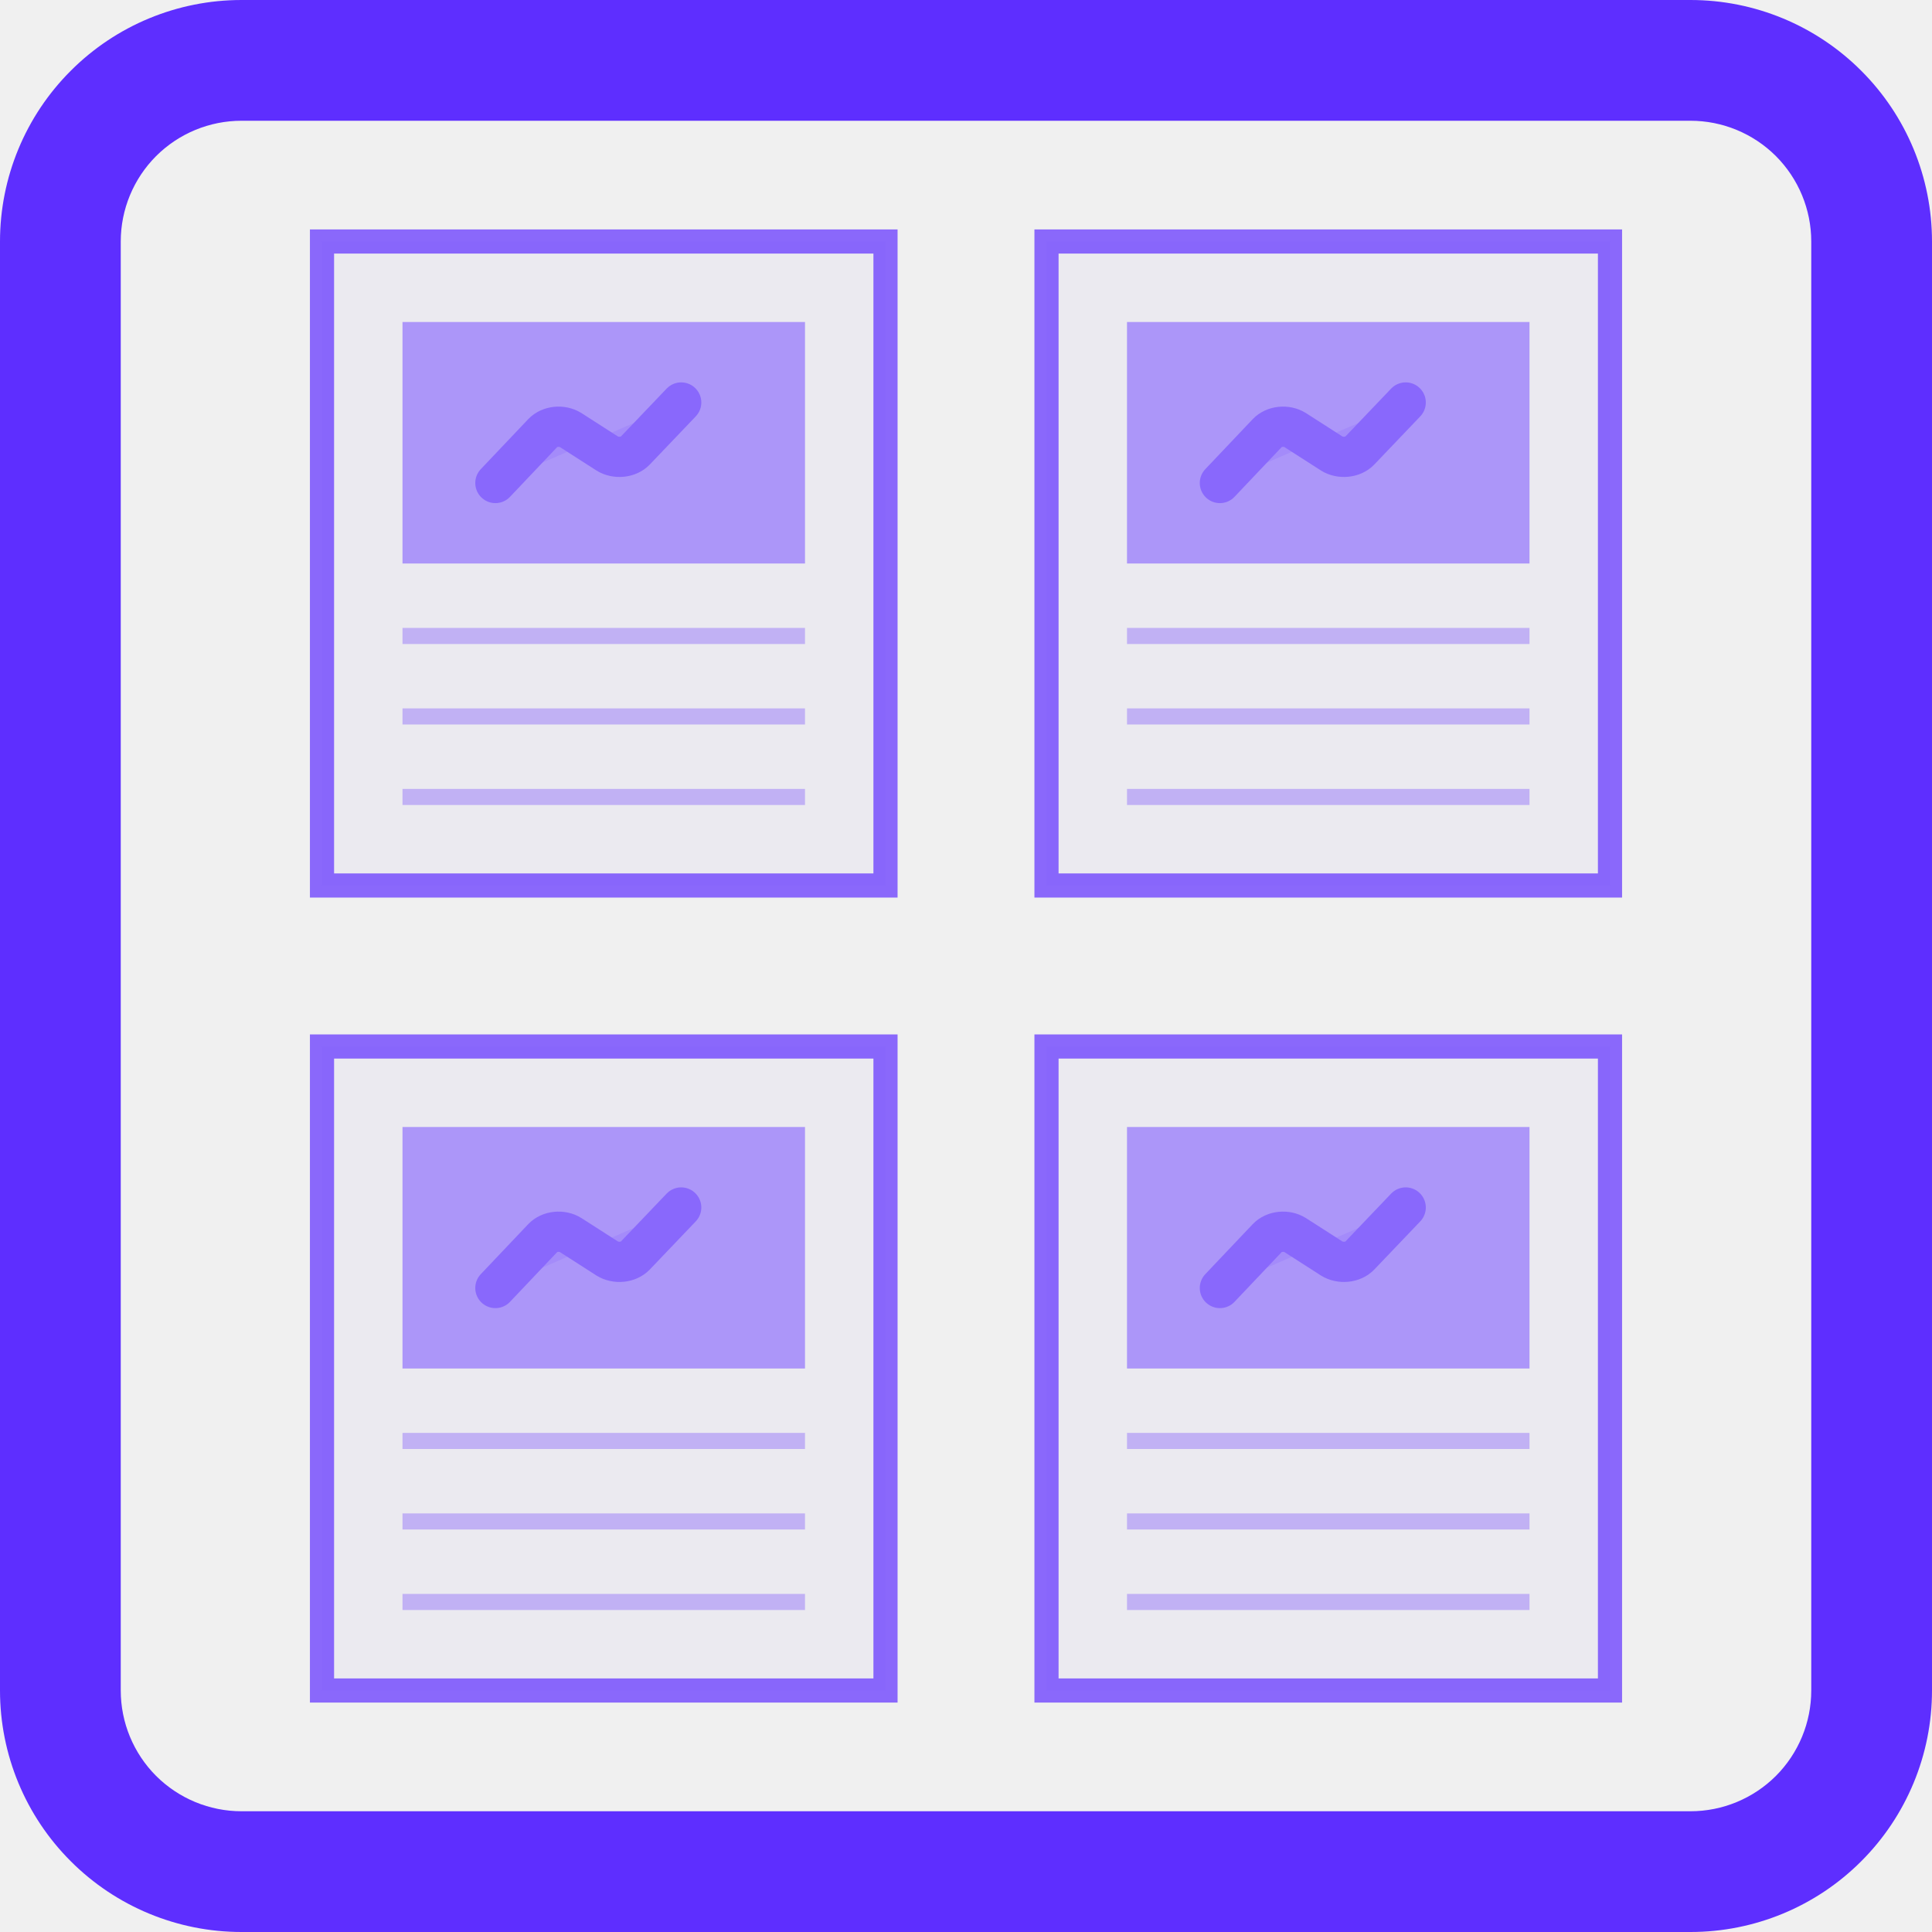
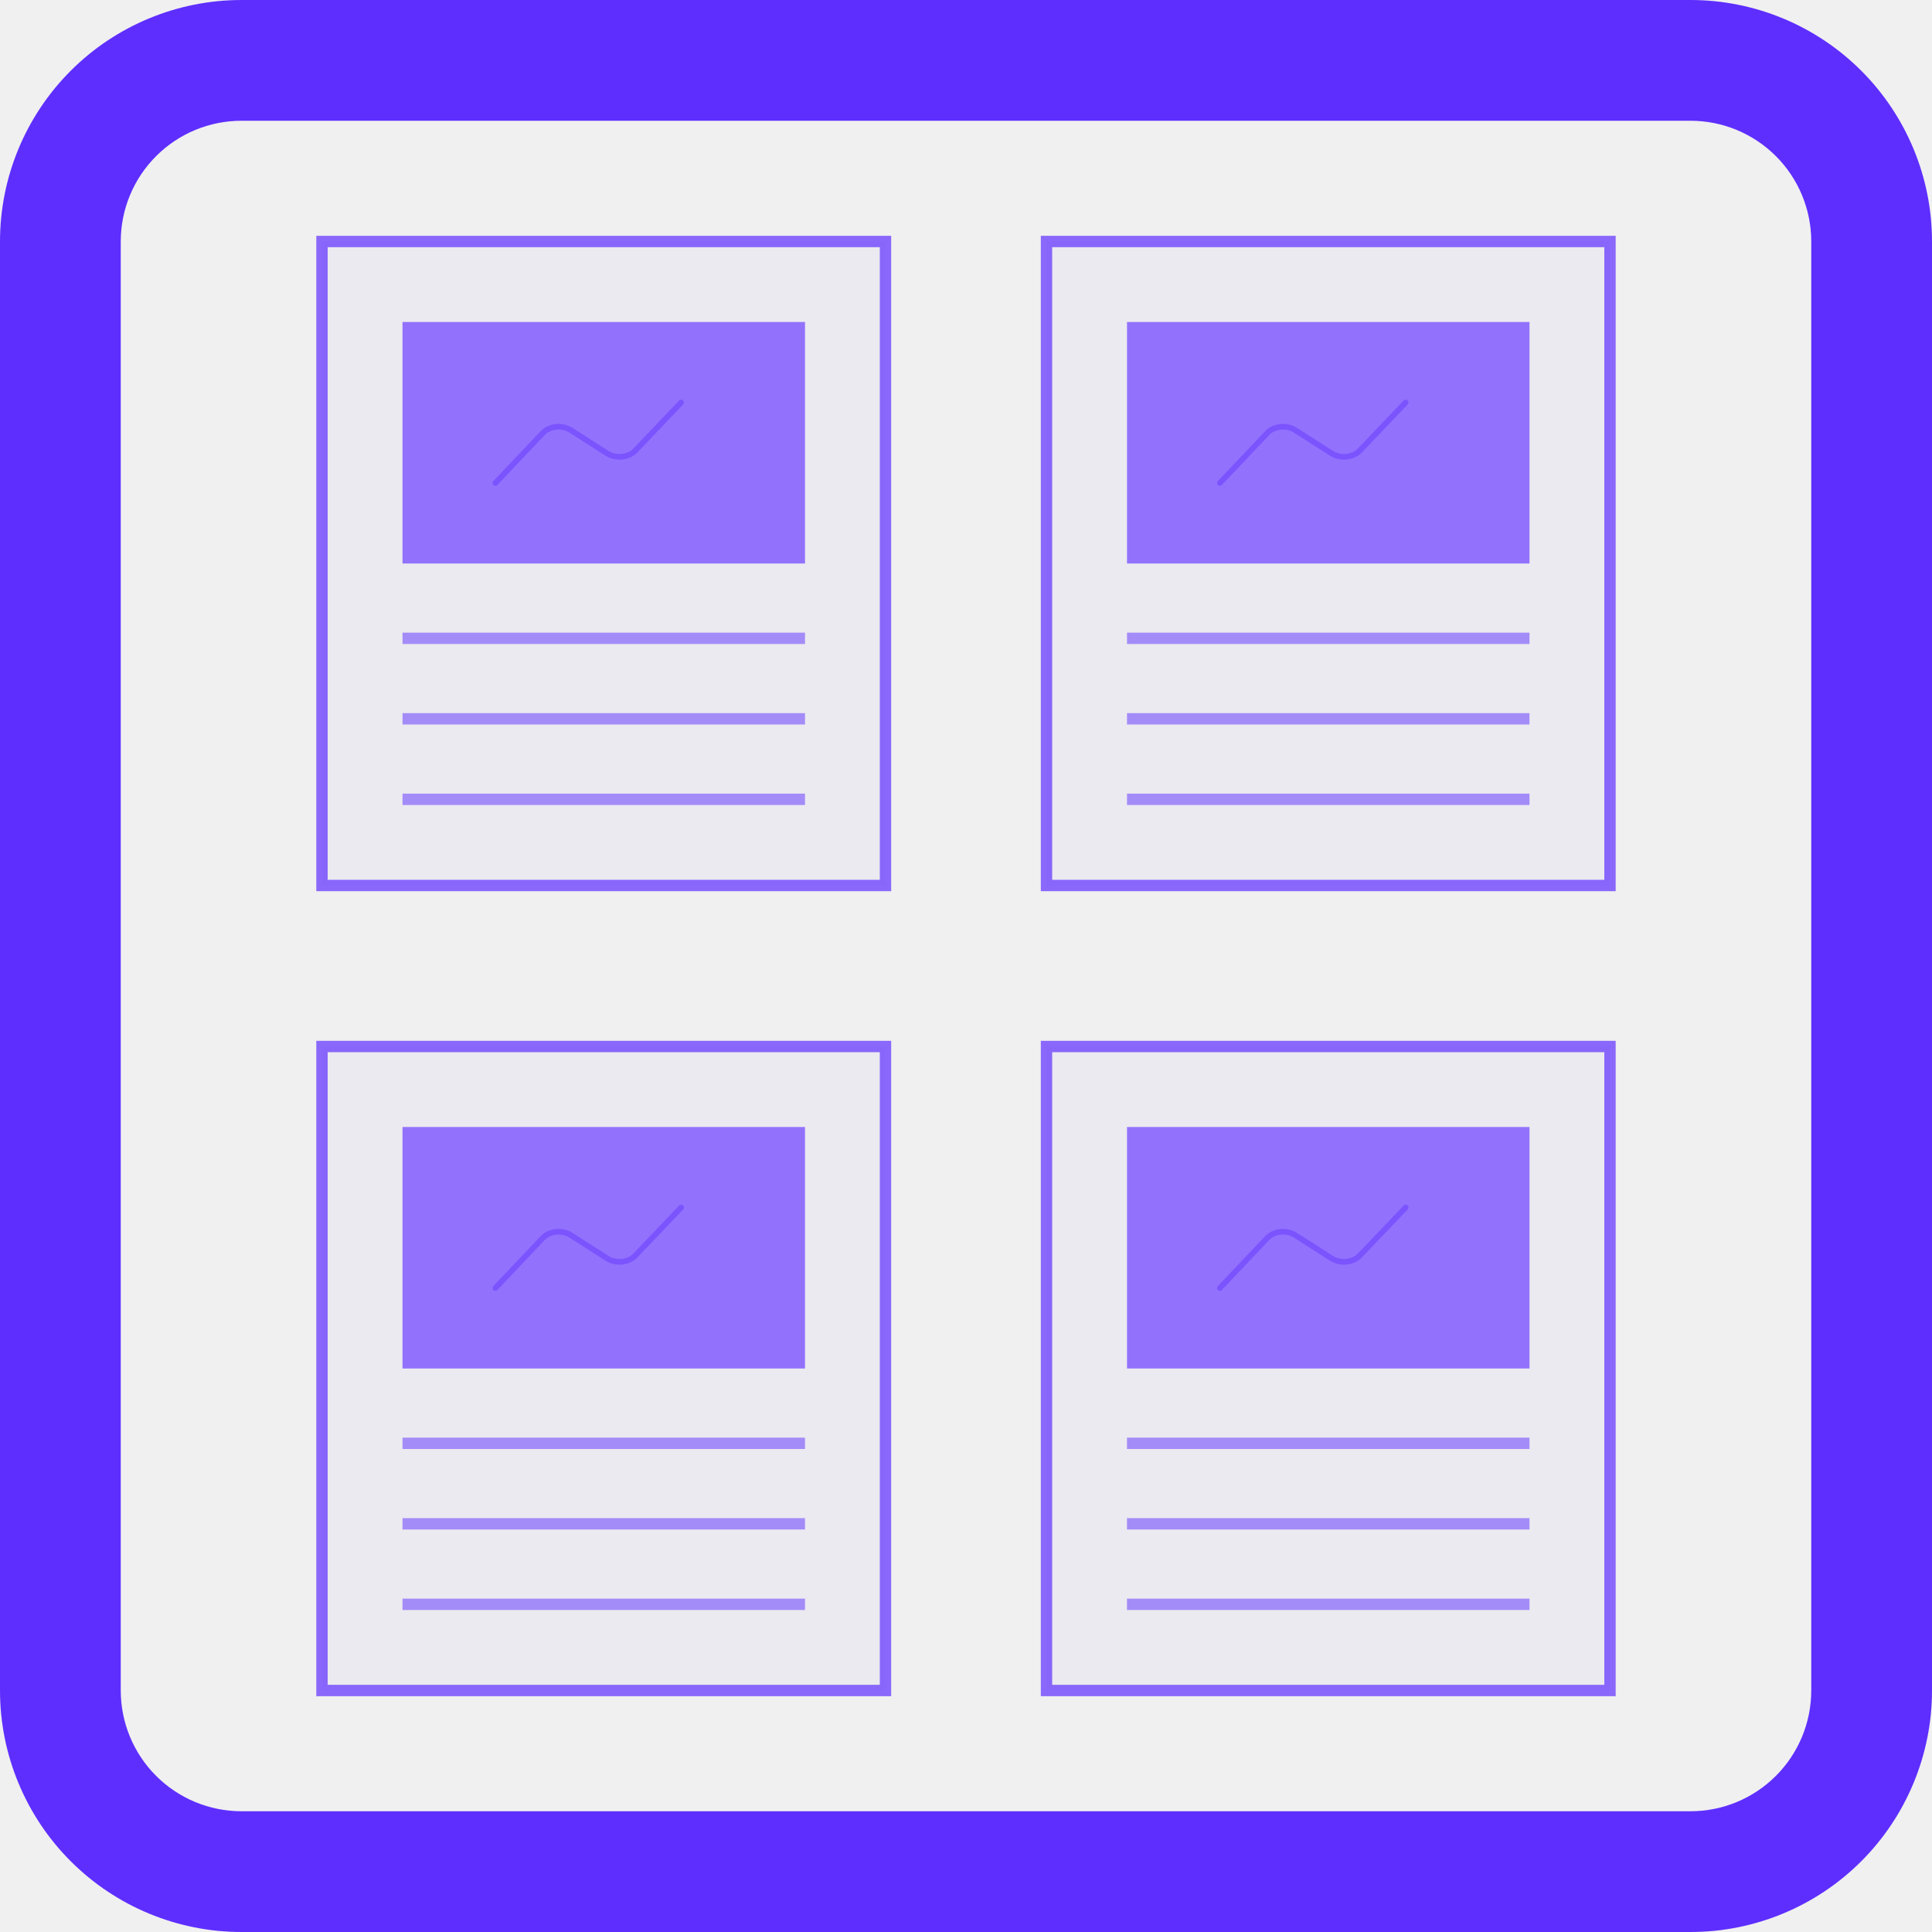
- <svg xmlns="http://www.w3.org/2000/svg" width="24" height="24" viewBox="0 0 24 24" fill="none">
-   <g clip-path="url(#clip0_5_190)">
-     <path d="M0 3C0 2.204 0.316 1.441 0.879 0.879C1.441 0.316 2.204 0 3 0L21 0C21.796 0 22.559 0.316 23.121 0.879C23.684 1.441 24 2.204 24 3V21C24 21.796 23.684 22.559 23.121 23.121C22.559 23.684 21.796 24 21 24H3C2.204 24 1.441 23.684 0.879 23.121C0.316 22.559 0 21.796 0 21V3ZM22.5 3C22.5 2.602 22.342 2.221 22.061 1.939C21.779 1.658 21.398 1.5 21 1.5H3C2.602 1.5 2.221 1.658 1.939 1.939C1.658 2.221 1.5 2.602 1.5 3V21C1.5 21.398 1.658 21.779 1.939 22.061C2.221 22.342 2.602 22.5 3 22.5H21C21.398 22.5 21.779 22.342 22.061 22.061C22.342 21.779 22.5 21.398 22.5 21V3Z" fill="#5E2EFF" />
-     <rect x="4" y="3" width="7" height="8" fill="#5E2EFF" fill-opacity="0.03" stroke="#5E2EFF" stroke-opacity="0.7" stroke-width="0.3" />
-     <line x1="5" y1="7.9" x2="10" y2="7.9" stroke="#5E2EFF" stroke-opacity="0.3" stroke-width="0.2" />
-     <line x1="5" y1="8.9" x2="10" y2="8.9" stroke="#5E2EFF" stroke-opacity="0.3" stroke-width="0.2" />
-     <line x1="5" y1="9.9" x2="10" y2="9.9" stroke="#5E2EFF" stroke-opacity="0.3" stroke-width="0.2" />
-     <rect x="5" y="4" width="5" height="3" fill="#9272FD" fill-opacity="0.7" />
+ <svg xmlns="http://www.w3.org/2000/svg" width="170" height="170" viewBox="0 0 170 170" fill="none">
+   <g clip-path="url(#clip0_307_1326)">
+     <path d="M0 21.25C0 15.614 2.239 10.209 6.224 6.224C10.209 2.239 15.614 0 21.25 0L148.75 0C154.386 0 159.791 2.239 163.776 6.224C167.761 10.209 170 15.614 170 21.25V148.75C170 154.386 167.761 159.791 163.776 163.776C159.791 167.761 154.386 170 148.75 170H21.25C15.614 170 10.209 167.761 6.224 163.776C2.239 159.791 0 154.386 0 148.75V21.25ZM159.375 21.25C159.375 18.432 158.256 15.73 156.263 13.737C154.27 11.744 151.568 10.625 148.75 10.625H21.25C18.432 10.625 15.73 11.744 13.737 13.737C11.744 15.73 10.625 18.432 10.625 21.25V148.75C10.625 151.568 11.744 154.27 13.737 156.263C15.73 158.256 18.432 159.375 21.25 159.375H148.75C151.568 159.375 154.27 158.256 156.263 156.263C158.256 154.27 159.375 151.568 159.375 148.75V21.25Z" fill="#5E2EFF" />
+     <rect x="28.333" y="21.25" width="49.583" height="56.667" fill="#5E2EFF" fill-opacity="0.03" stroke="#5E2EFF" stroke-opacity="0.7" />
+     <line x1="35.417" y1="56.167" x2="70.833" y2="56.167" stroke="#5E2EFF" stroke-opacity="0.5" />
+     <line x1="35.417" y1="63.25" x2="70.833" y2="63.25" stroke="#5E2EFF" stroke-opacity="0.5" />
+     <line x1="35.417" y1="70.333" x2="70.833" y2="70.333" stroke="#5E2EFF" stroke-opacity="0.5" />
+     <rect x="35.417" y="28.333" width="35.417" height="21.25" fill="#9272FD" />
    <g opacity="0.44">
-       <path d="M6.154 6L6.742 5.38C6.826 5.291 6.982 5.275 7.09 5.343L7.542 5.633C7.651 5.701 7.807 5.685 7.891 5.598L8.462 5" fill="#9272FD" fill-opacity="0.7" />
-       <path d="M6.154 6L6.742 5.38C6.826 5.291 6.982 5.275 7.09 5.343L7.542 5.633C7.651 5.701 7.807 5.685 7.891 5.598L8.462 5" stroke="#5E2EFF" stroke-width="0.5" stroke-linecap="round" stroke-linejoin="round" />
+       <path d="M43.59 42.5L47.755 38.105C48.35 37.479 49.453 37.365 50.223 37.849L53.426 39.897C54.196 40.381 55.298 40.267 55.893 39.655L59.936 35.417" fill="#9272FD" />
+       <path d="M43.59 42.5L47.755 38.105C48.35 37.479 49.453 37.365 50.223 37.849L53.426 39.897C54.196 40.381 55.298 40.267 55.893 39.655L59.936 35.417" stroke="#5E2EFF" stroke-width="0.5" stroke-linecap="round" stroke-linejoin="round" />
    </g>
-     <rect x="13" y="3" width="7" height="8" fill="#5E2EFF" fill-opacity="0.03" stroke="#5E2EFF" stroke-opacity="0.7" stroke-width="0.3" />
-     <line x1="14" y1="7.9" x2="19" y2="7.9" stroke="#5E2EFF" stroke-opacity="0.3" stroke-width="0.2" />
-     <line x1="14" y1="8.9" x2="19" y2="8.9" stroke="#5E2EFF" stroke-opacity="0.3" stroke-width="0.2" />
-     <line x1="14" y1="9.9" x2="19" y2="9.9" stroke="#5E2EFF" stroke-opacity="0.3" stroke-width="0.2" />
-     <rect x="14" y="4" width="5" height="3" fill="#9272FD" fill-opacity="0.7" />
+     <rect x="92.083" y="21.25" width="49.583" height="56.667" fill="#5E2EFF" fill-opacity="0.03" stroke="#5E2EFF" stroke-opacity="0.7" />
+     <line x1="99.167" y1="56.167" x2="134.583" y2="56.167" stroke="#5E2EFF" stroke-opacity="0.5" />
+     <line x1="99.167" y1="63.25" x2="134.583" y2="63.25" stroke="#5E2EFF" stroke-opacity="0.5" />
+     <line x1="99.167" y1="70.333" x2="134.583" y2="70.333" stroke="#5E2EFF" stroke-opacity="0.5" />
+     <rect x="99.167" y="28.333" width="35.417" height="21.25" fill="#9272FD" />
    <g opacity="0.44">
-       <path d="M15.154 6L15.742 5.38C15.826 5.291 15.982 5.275 16.09 5.343L16.542 5.633C16.651 5.701 16.807 5.685 16.891 5.598L17.462 5" fill="#9272FD" fill-opacity="0.7" />
-       <path d="M15.154 6L15.742 5.38C15.826 5.291 15.982 5.275 16.09 5.343L16.542 5.633C16.651 5.701 16.807 5.685 16.891 5.598L17.462 5" stroke="#5E2EFF" stroke-width="0.5" stroke-linecap="round" stroke-linejoin="round" />
+       <path d="M107.34 42.5L111.505 38.105C112.1 37.479 113.203 37.365 113.973 37.849L117.176 39.897C117.946 40.381 119.048 40.267 119.643 39.655L123.686 35.417" fill="#9272FD" />
+       <path d="M107.34 42.5L111.505 38.105C112.1 37.479 113.203 37.365 113.973 37.849L117.176 39.897C117.946 40.381 119.048 40.267 119.643 39.655L123.686 35.417" stroke="#5E2EFF" stroke-width="0.5" stroke-linecap="round" stroke-linejoin="round" />
    </g>
-     <rect x="13" y="13" width="7" height="8" fill="#5E2EFF" fill-opacity="0.03" stroke="#5E2EFF" stroke-opacity="0.7" stroke-width="0.3" />
-     <line x1="14" y1="17.9" x2="19" y2="17.9" stroke="#5E2EFF" stroke-opacity="0.3" stroke-width="0.2" />
-     <line x1="14" y1="18.9" x2="19" y2="18.9" stroke="#5E2EFF" stroke-opacity="0.3" stroke-width="0.2" />
-     <line x1="14" y1="19.9" x2="19" y2="19.9" stroke="#5E2EFF" stroke-opacity="0.3" stroke-width="0.2" />
-     <rect x="14" y="14" width="5" height="3" fill="#9272FD" fill-opacity="0.7" />
+     <rect x="92.083" y="92.083" width="49.583" height="56.667" fill="#5E2EFF" fill-opacity="0.03" stroke="#5E2EFF" stroke-opacity="0.7" />
+     <line x1="99.167" y1="127" x2="134.583" y2="127" stroke="#5E2EFF" stroke-opacity="0.5" />
+     <line x1="99.167" y1="134.083" x2="134.583" y2="134.083" stroke="#5E2EFF" stroke-opacity="0.5" />
+     <line x1="99.167" y1="141.167" x2="134.583" y2="141.167" stroke="#5E2EFF" stroke-opacity="0.5" />
+     <rect x="99.167" y="99.167" width="35.417" height="21.25" fill="#9272FD" />
    <g opacity="0.44">
-       <path d="M15.154 16L15.742 15.38C15.826 15.291 15.982 15.275 16.09 15.343L16.542 15.633C16.651 15.701 16.807 15.685 16.891 15.598L17.462 15" fill="#9272FD" fill-opacity="0.7" />
-       <path d="M15.154 16L15.742 15.38C15.826 15.291 15.982 15.275 16.09 15.343L16.542 15.633C16.651 15.701 16.807 15.685 16.891 15.598L17.462 15" stroke="#5E2EFF" stroke-width="0.5" stroke-linecap="round" stroke-linejoin="round" />
+       <path d="M107.34 113.333L111.505 108.938C112.1 108.312 113.203 108.199 113.973 108.682L117.176 110.73C117.946 111.214 119.048 111.1 119.643 110.489L123.686 106.25" fill="#9272FD" />
+       <path d="M107.34 113.333L111.505 108.938C112.1 108.312 113.203 108.199 113.973 108.682L117.176 110.73C117.946 111.214 119.048 111.1 119.643 110.489L123.686 106.25" stroke="#5E2EFF" stroke-width="0.5" stroke-linecap="round" stroke-linejoin="round" />
    </g>
-     <rect x="4" y="13" width="7" height="8" fill="#5E2EFF" fill-opacity="0.03" stroke="#5E2EFF" stroke-opacity="0.7" stroke-width="0.3" />
-     <line x1="5" y1="17.9" x2="10" y2="17.9" stroke="#5E2EFF" stroke-opacity="0.3" stroke-width="0.2" />
-     <line x1="5" y1="18.9" x2="10" y2="18.9" stroke="#5E2EFF" stroke-opacity="0.3" stroke-width="0.2" />
-     <line x1="5" y1="19.9" x2="10" y2="19.9" stroke="#5E2EFF" stroke-opacity="0.3" stroke-width="0.2" />
-     <rect x="5" y="14" width="5" height="3" fill="#9272FD" fill-opacity="0.7" />
+     <rect x="28.333" y="92.083" width="49.583" height="56.667" fill="#5E2EFF" fill-opacity="0.03" stroke="#5E2EFF" stroke-opacity="0.7" />
+     <line x1="35.417" y1="127" x2="70.833" y2="127" stroke="#5E2EFF" stroke-opacity="0.5" />
+     <line x1="35.417" y1="134.083" x2="70.833" y2="134.083" stroke="#5E2EFF" stroke-opacity="0.5" />
+     <line x1="35.417" y1="141.167" x2="70.833" y2="141.167" stroke="#5E2EFF" stroke-opacity="0.5" />
+     <rect x="35.417" y="99.167" width="35.417" height="21.25" fill="#9272FD" />
    <g opacity="0.44">
-       <path d="M6.154 16L6.742 15.38C6.826 15.291 6.982 15.275 7.09 15.343L7.542 15.633C7.651 15.701 7.807 15.685 7.891 15.598L8.462 15" fill="#9272FD" fill-opacity="0.7" />
-       <path d="M6.154 16L6.742 15.38C6.826 15.291 6.982 15.275 7.09 15.343L7.542 15.633C7.651 15.701 7.807 15.685 7.891 15.598L8.462 15" stroke="#5E2EFF" stroke-width="0.5" stroke-linecap="round" stroke-linejoin="round" />
+       <path d="M43.59 113.333L47.755 108.938C48.35 108.312 49.453 108.199 50.223 108.682L53.426 110.73C54.196 111.214 55.298 111.1 55.893 110.489L59.936 106.25" fill="#9272FD" />
+       <path d="M43.59 113.333L47.755 108.938C48.35 108.312 49.453 108.199 50.223 108.682L53.426 110.73C54.196 111.214 55.298 111.1 55.893 110.489L59.936 106.25" stroke="#5E2EFF" stroke-width="0.5" stroke-linecap="round" stroke-linejoin="round" />
    </g>
  </g>
  <defs>
-     <clipPath id="clip0_5_190">
-       <rect width="24" height="24" fill="white" />
+     <clipPath id="clip0_307_1326">
+       <rect width="170" height="170" fill="white" />
    </clipPath>
  </defs>
</svg>
